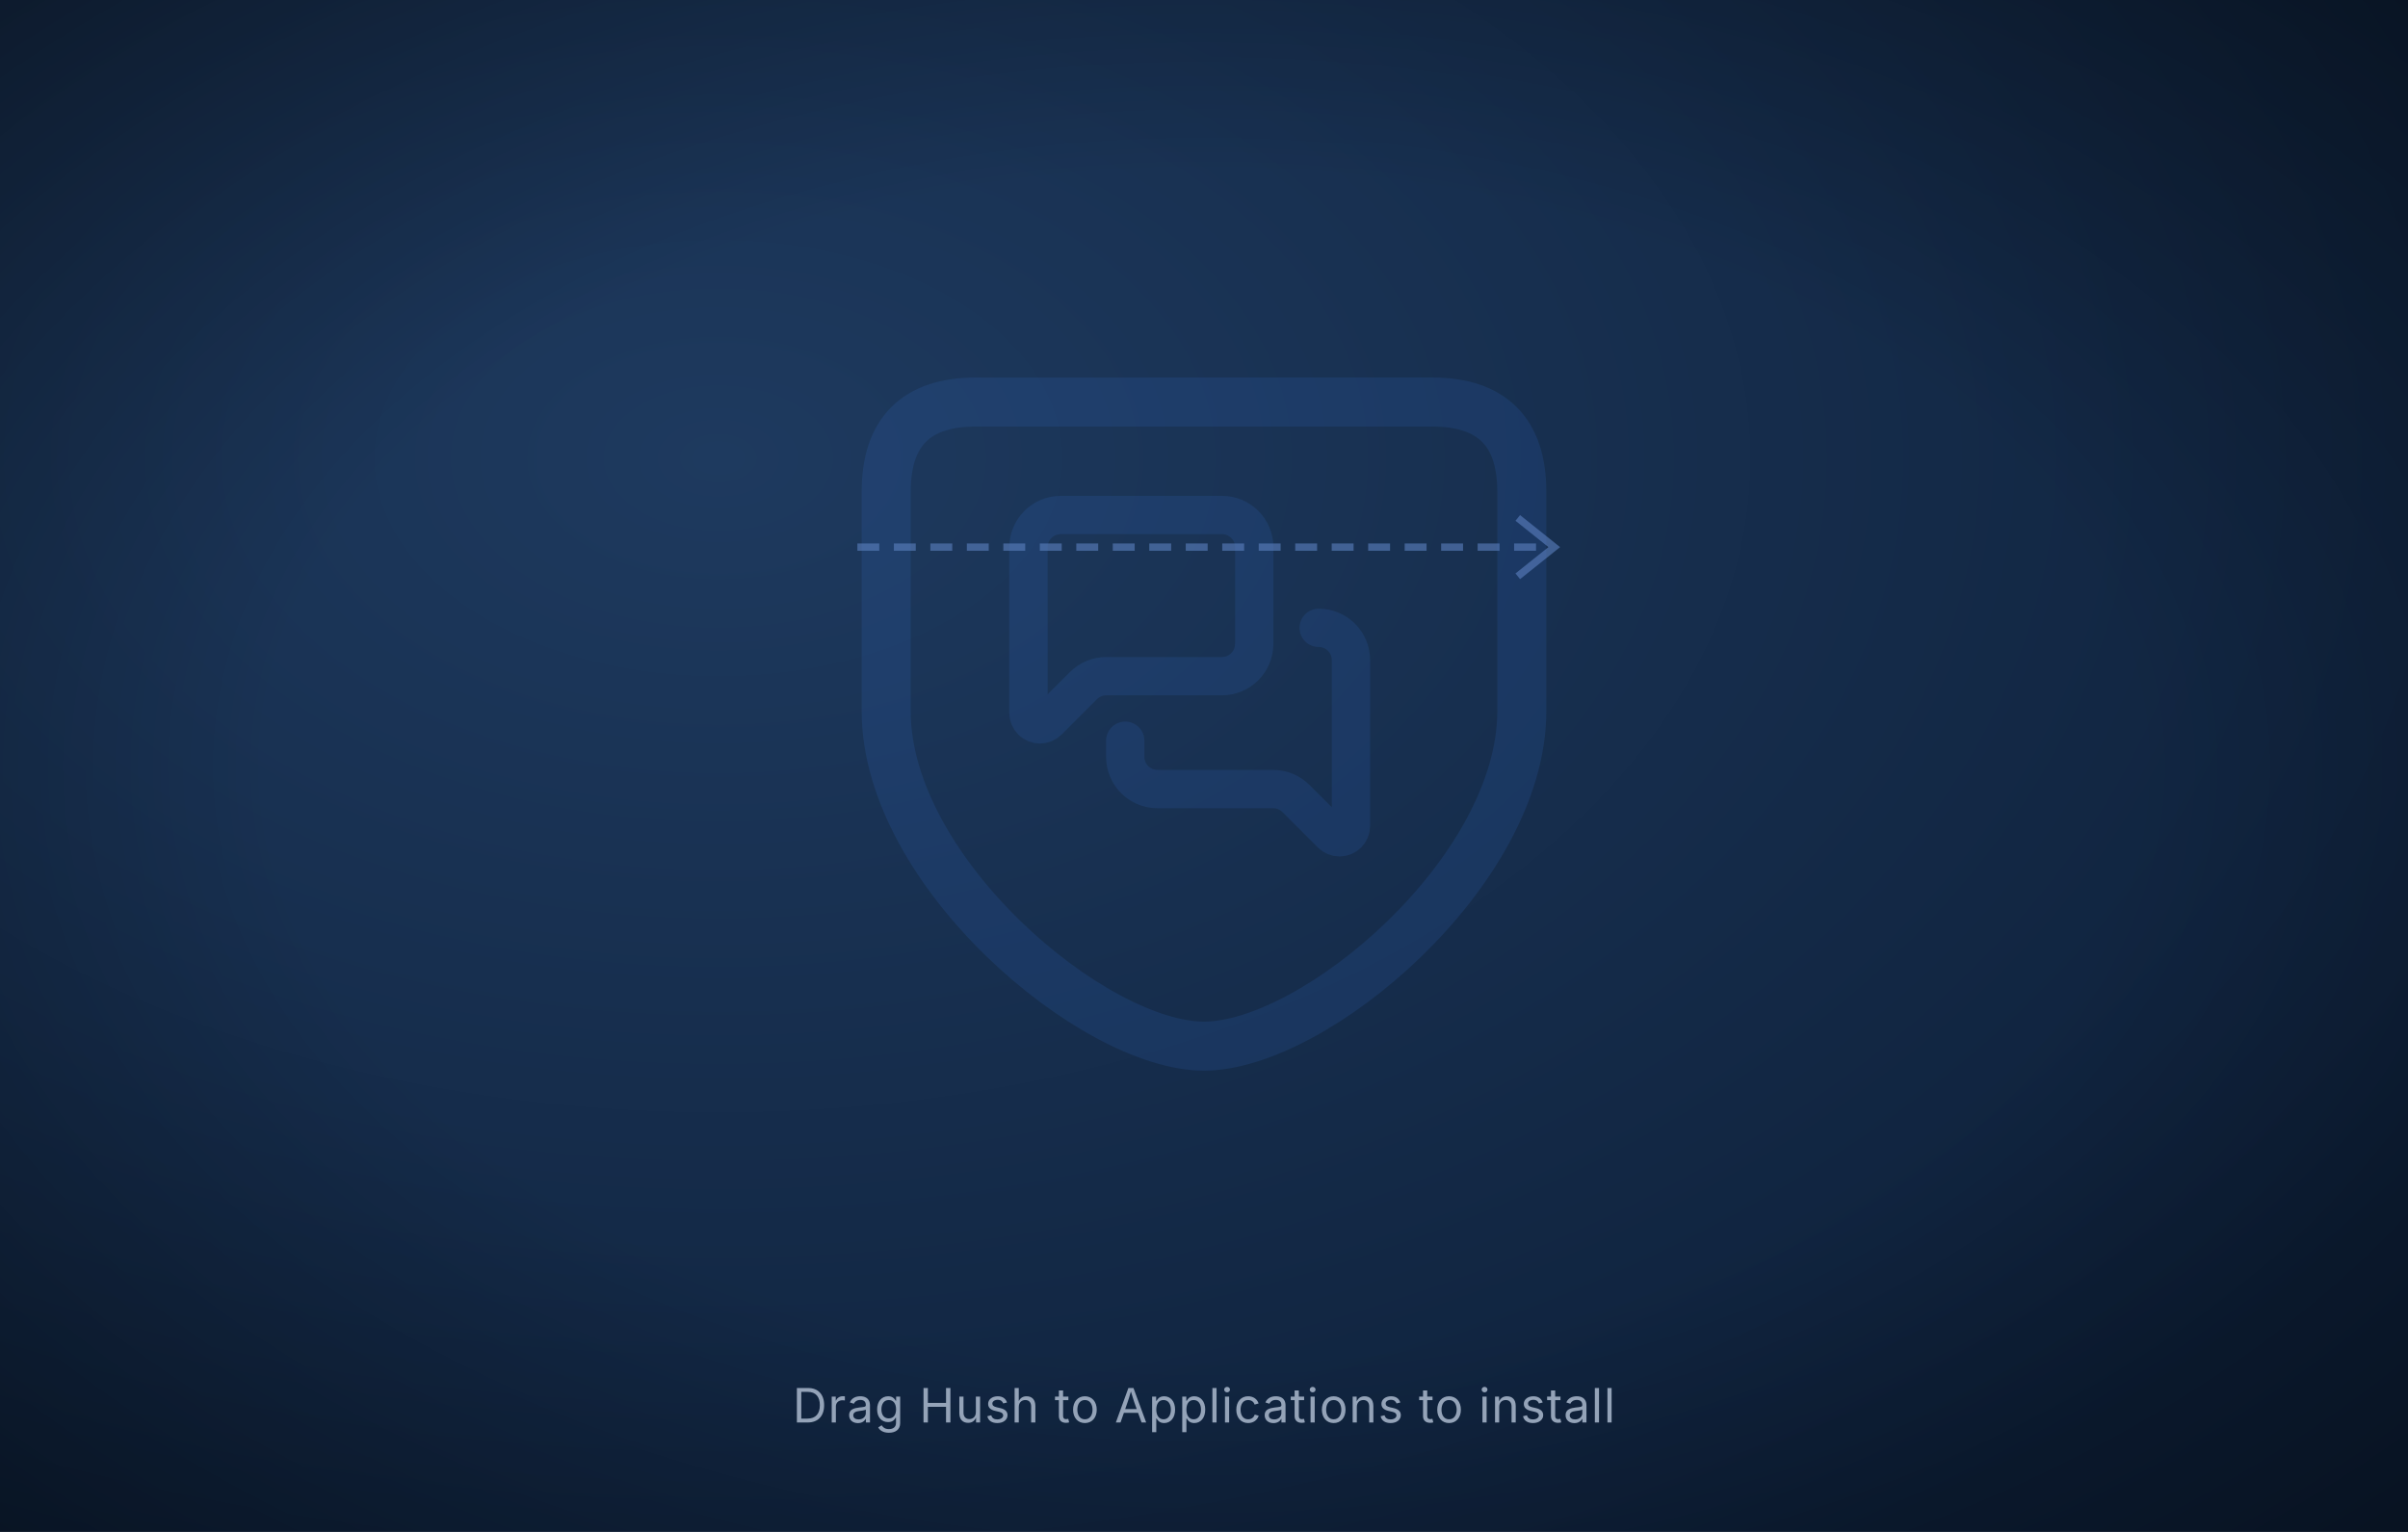
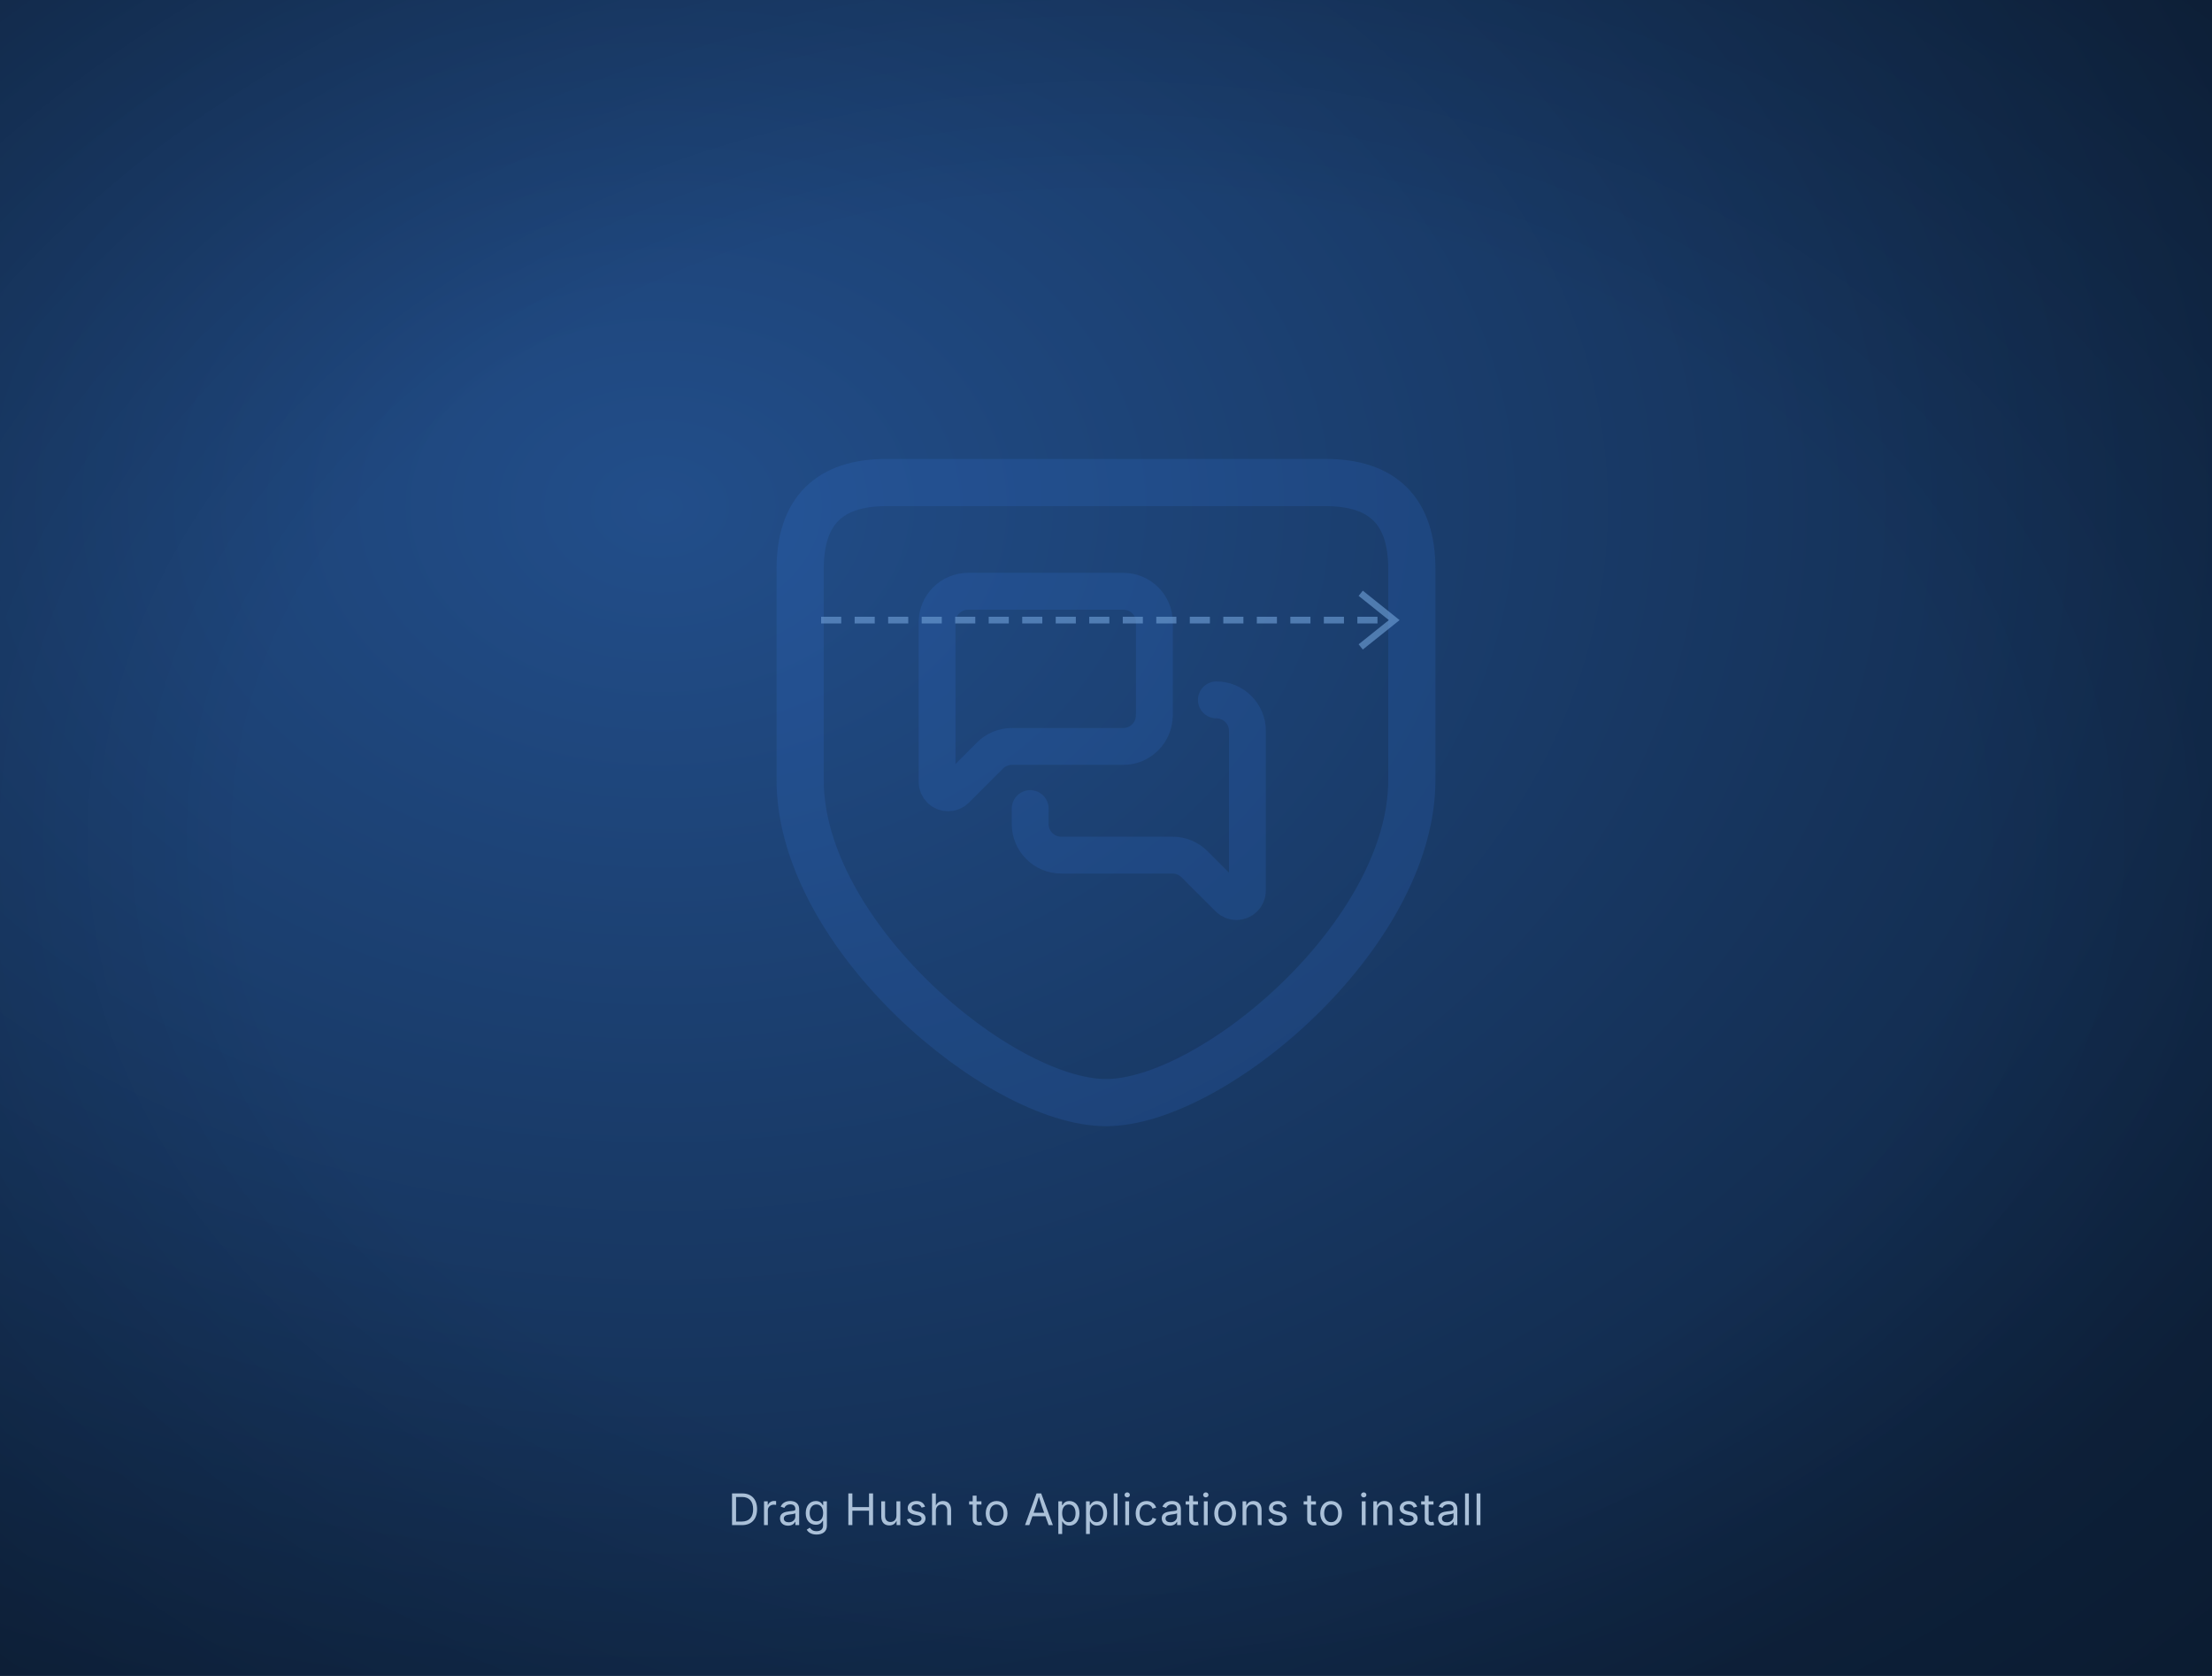
- <svg xmlns="http://www.w3.org/2000/svg" viewBox="0 0 660 420" width="660" height="420">
+ <svg xmlns="http://www.w3.org/2000/svg" viewBox="0 0 660 500" width="660" height="500">
  <defs>
    <radialGradient id="bg" cx="30%" cy="30%" r="85%">
-       <stop offset="0%" stop-color="#1e3a5f" />
-       <stop offset="100%" stop-color="#0d1f38" />
+       <stop offset="0%" stop-color="#224e8a" />
+       <stop offset="100%" stop-color="#0f2542" />
    </radialGradient>
    <radialGradient id="vignette" cx="50%" cy="50%" r="70%">
      <stop offset="55%" stop-color="black" stop-opacity="0" />
-       <stop offset="100%" stop-color="black" stop-opacity="0.4" />
+       <stop offset="100%" stop-color="black" stop-opacity="0.25" />
    </radialGradient>
  </defs>
-   <rect width="660" height="420" fill="url(#bg)" />
-   <g transform="translate(330,200) scale(0.21) translate(-512,-512)" fill="none" stroke="#3b82f6" stroke-linejoin="round" opacity="0.12">
+   <rect width="660" height="500" fill="url(#bg)" />
+   <g transform="translate(330,238) scale(0.22) translate(-512,-512)" fill="none" stroke="#3b82f6" stroke-linejoin="round" opacity="0.14">
    <path stroke-width="64" d="M214.4,84.5h595.2c78.2,0,117.2,39.1,117.2,117.2v286.3              c0,209.7-270.5,437.4-414.8,437.4S97.2,697.8,97.2,488.1              V201.8C97.2,123.6,136.2,84.5,214.4,84.5z" />
    <path stroke-width="50" stroke-linecap="round" d="M577.5,400.3c0,23.2-18.8,42.1-42.1,42.1H384.5              c-11.2,0-21.9,4.4-29.8,12.3l-46.3,46.3              c-5.8,5.8-15.3,5.8-21.1,0c-2.8-2.8-4.4-6.6-4.4-10.6              V274.1c0-23.2,18.8-42.1,42.1-42.1h210.5              c23.2,0,42.1,18.8,42.1,42.1V400.3z" />
    <path stroke-width="50" stroke-linecap="round" d="M661.7,379.3c23.2,0,42.1,18.8,42.1,42.1v216.5              c0,8.3-6.7,14.9-14.9,14.9c-4,0-7.8-1.6-10.6-4.4              L632,602.1c-7.9-7.9-18.6-12.3-29.8-12.3H451.3              c-23.2,0-42.1-18.8-42.1-42.1v-21" />
  </g>
-   <rect width="660" height="420" fill="url(#vignette)" />
-   <g fill="none" stroke="#5b81c0" stroke-width="2" opacity="0.6">
-     <line x1="235" y1="150" x2="425" y2="150" stroke-dasharray="6 4" />
-     <polyline points="416,142 426,150 416,158" />
+   <rect width="660" height="500" fill="url(#vignette)" />
+   <g fill="none" stroke="#6b9bd2" stroke-width="2" opacity="0.65">
+     <line x1="245" y1="185" x2="415" y2="185" stroke-dasharray="6 4" />
+     <polyline points="406,177 416,185 406,193" />
  </g>
-   <text x="330" y="390" text-anchor="middle" font-family="-apple-system, BlinkMacSystemFont, 'Helvetica Neue', sans-serif" font-size="13" letter-spacing="0.3" fill="#94a3b8">Drag Hush to Applications to install</text>
+   <text x="330" y="455" text-anchor="middle" font-family="-apple-system, BlinkMacSystemFont, 'Helvetica Neue', sans-serif" font-size="13" letter-spacing="0.3" fill="#aac0d8">Drag Hush to Applications to install</text>
</svg>
